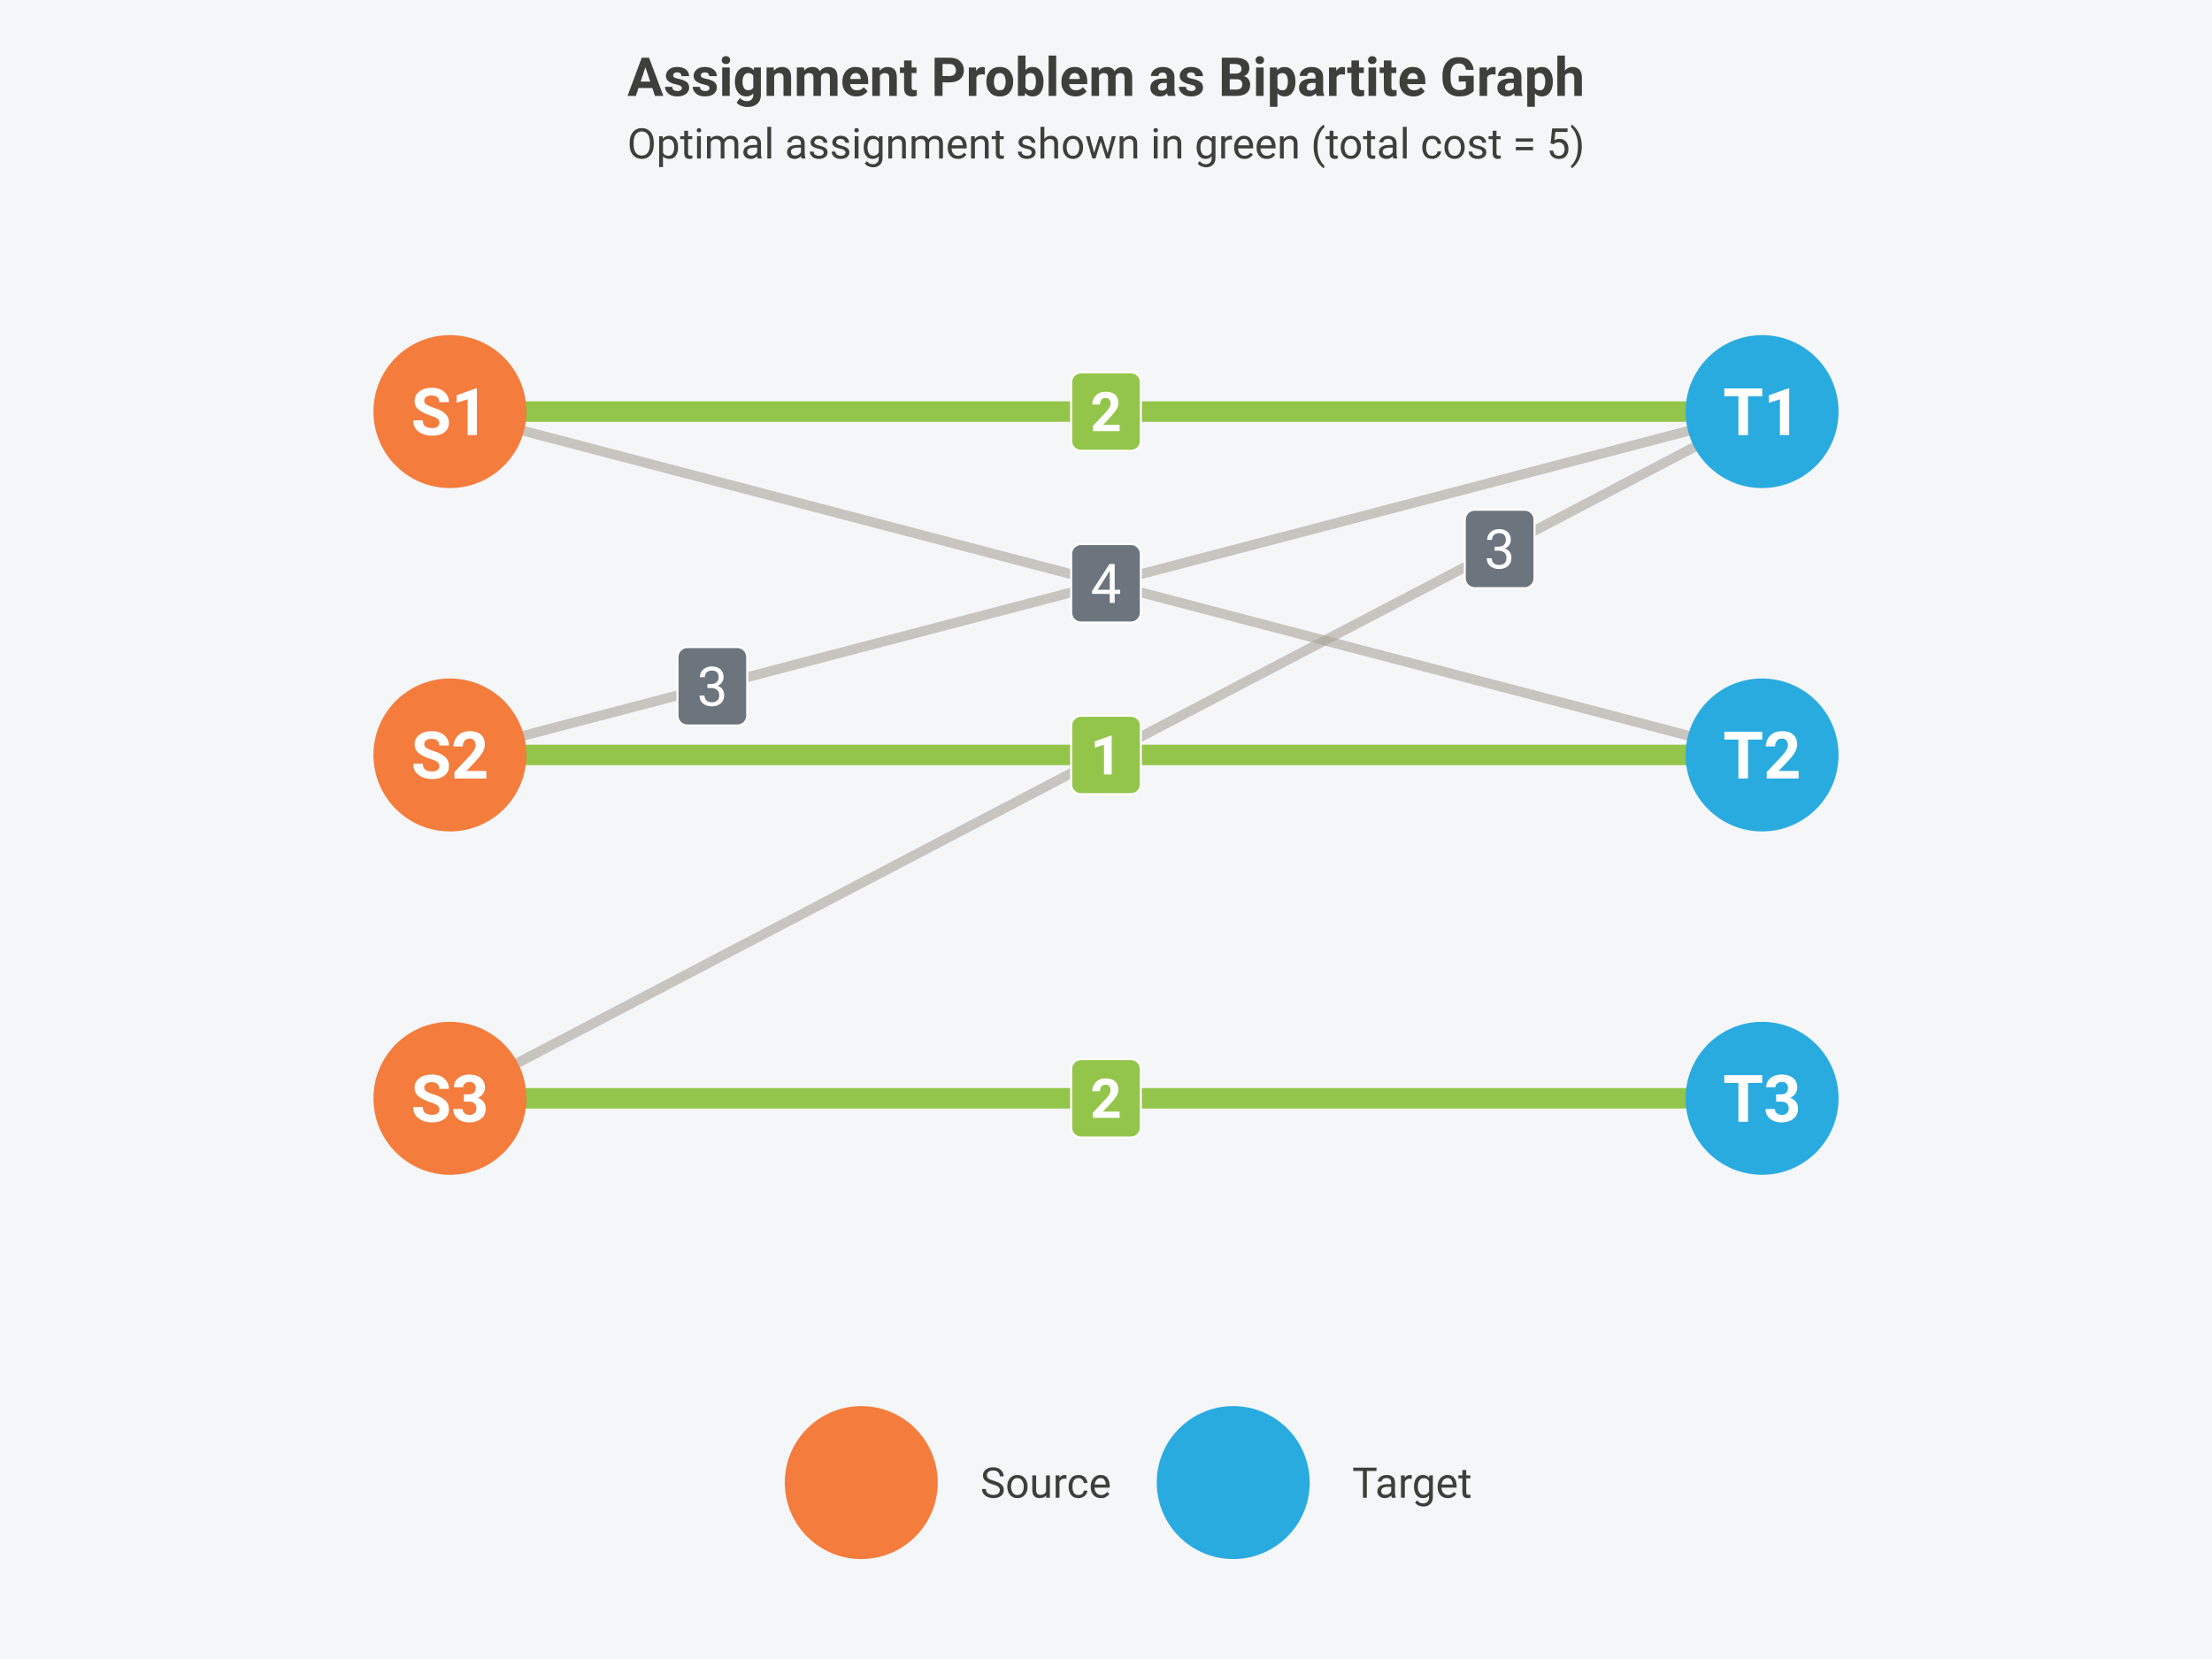
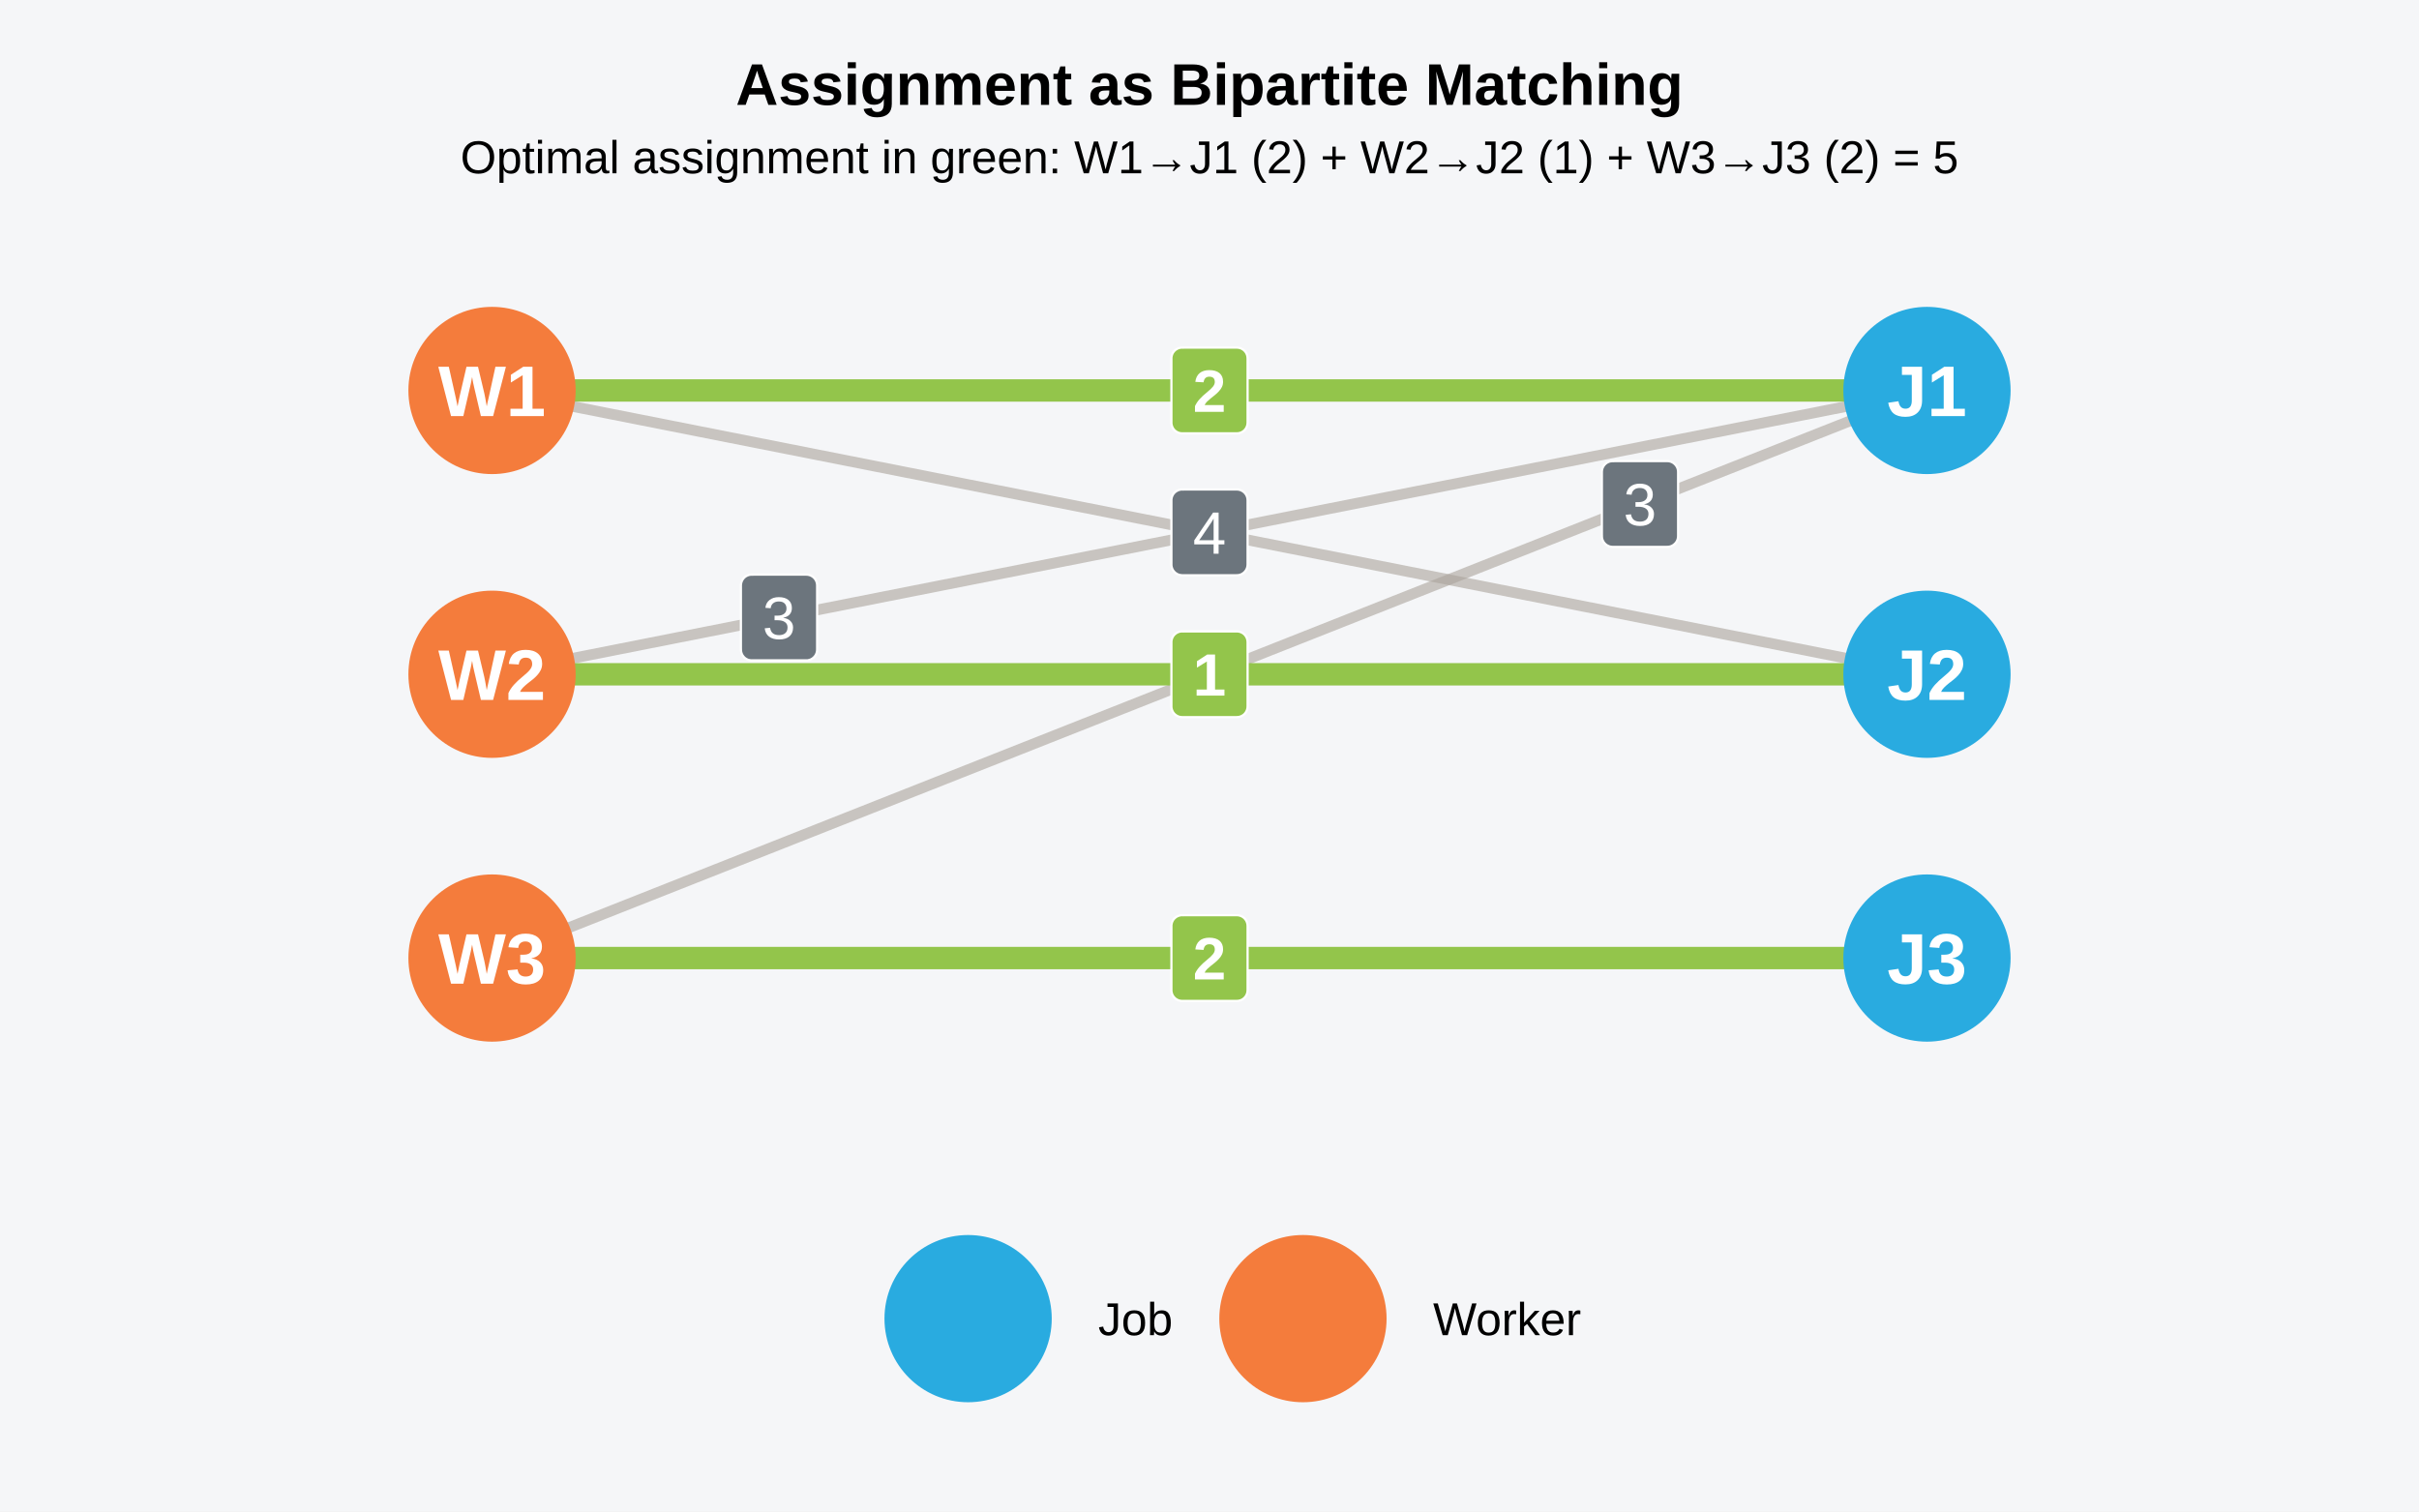
- <svg xmlns="http://www.w3.org/2000/svg" width="576.00pt" height="432.00pt" viewBox="0 0 576.00 432.00">
+ <svg xmlns="http://www.w3.org/2000/svg" width="576.00pt" height="360.00pt" viewBox="0 0 576.00 360.00">
  <g class="svglite">
    <defs>
      <style type="text/css">
-     /* theme-aware-processed */
-     .svglite line, .svglite polyline, .svglite polygon, .svglite path, .svglite circle {
+     .svglite line, .svglite polyline, .svglite polygon, .svglite path, .svglite rect, .svglite circle {
      fill: none;
-       stroke: #3E3F3A;
-       stroke-linecap: round;
-       stroke-linejoin: round;
-       stroke-miterlimit: 10.00;
-     }
-     .svglite &gt; g &gt; rect {
-       fill: none;
-       stroke: #3E3F3A;
+       stroke: #000000;
      stroke-linecap: round;
      stroke-linejoin: round;
      stroke-miterlimit: 10.00;
    }
    .svglite text {
      white-space: pre;
-       fill: #3E3F3A;
    }
    .svglite g.glyphgroup path {
      fill: inherit;
      stroke: none;
    }
  </style>
    </defs>
    <rect width="100%" height="100%" style="stroke: none; fill: #F5F6F8;" />
    <defs>
-       <clipPath id="cpMC4wMHw1NzYuMDB8MC4wMHw0MzIuMDA=">
-         <rect x="0.00" y="0.00" width="576.00" height="432.00" />
+       <clipPath id="cpMC4wMHw1NzYuMDB8MC4wMHwzNjAuMDA=">
+         <rect x="0.00" y="0.00" width="576.00" height="360.00" />
      </clipPath>
    </defs>
-     <g clip-path="url(#cpMC4wMHw1NzYuMDB8MC4wMHw0MzIuMDA=)">
-       <rect x="0.00" y="0.00" width="576.00" height="432.00" style="stroke-width: 1.07; stroke: none;" /> fill: #F5F6F8;' /&gt;
- </g>
+     <g clip-path="url(#cpMC4wMHw1NzYuMDB8MC4wMHwzNjAuMDA=)">
+       <rect x="0.00" y="0.00" width="576.00" height="360.00" style="stroke-width: 1.07; stroke: none;" />
+     </g>
    <defs>
-       <clipPath id="cpMjQuOTF8NTUxLjA5fDQ5LjA3fDM0NC4xMQ==">
-         <rect x="24.91" y="49.07" width="526.19" height="295.05" />
+       <clipPath id="cpMjQuOTF8NTUxLjA5fDQ5LjA3fDI3Mi4xMQ==">
+         <rect x="24.91" y="49.07" width="526.19" height="223.05" />
      </clipPath>
    </defs>
-     <g clip-path="url(#cpMjQuOTF8NTUxLjA5fDQ5LjA3fDM0NC4xMQ==)">
-       <rect x="24.91" y="49.07" width="526.19" height="295.05" style="stroke-width: 1.07; stroke: none;" /> fill: #F5F6F8;' /&gt;
- <line x1="117.16" y1="107.18" x2="458.84" y2="196.59" style="stroke-width: 2.56; stroke: #AAA49B; stroke-opacity: 0.60; stroke-linecap: butt;" />
-       <line x1="117.16" y1="196.59" x2="458.84" y2="107.18" style="stroke-width: 2.56; stroke: #AAA49B; stroke-opacity: 0.60; stroke-linecap: butt;" />
-       <line x1="117.16" y1="286.00" x2="458.84" y2="107.18" style="stroke-width: 2.56; stroke: #AAA49B; stroke-opacity: 0.60; stroke-linecap: butt;" />
-       <line x1="117.16" y1="107.18" x2="458.84" y2="107.18" style="stroke-width: 5.33; stroke: #93C54B; stroke-linecap: butt;" />
-       <line x1="117.16" y1="196.59" x2="458.84" y2="196.59" style="stroke-width: 5.33; stroke: #93C54B; stroke-linecap: butt;" />
-       <line x1="117.16" y1="286.00" x2="458.84" y2="286.00" style="stroke-width: 5.33; stroke: #93C54B; stroke-linecap: butt;" />
-       <polygon points="281.49,162.10 294.51,162.10 294.41,162.10 294.82,162.08 295.23,162.00 295.61,161.85 295.97,161.64 296.29,161.38 296.56,161.07 296.78,160.73 296.94,160.35 297.04,159.95 297.07,159.54 297.07,159.54 297.07,144.23 297.07,144.23 297.04,143.82 296.94,143.42 296.78,143.04 296.56,142.70 296.29,142.39 295.97,142.13 295.61,141.92 295.23,141.77 294.82,141.69 294.51,141.67 281.49,141.67 281.79,141.69 281.38,141.68 280.97,141.73 280.58,141.84 280.21,142.02 279.87,142.25 279.57,142.54 279.32,142.87 279.13,143.23 279.00,143.62 278.93,144.03 278.93,144.23 278.93,159.54 278.93,159.33 278.93,159.74 279.00,160.15 279.13,160.54 279.32,160.91 279.57,161.23 279.87,161.52 280.21,161.75 280.58,161.93 280.97,162.05 281.38,162.10 " style="stroke-width: 0.53; stroke: #FFFFFF; fill: #6C757D;" />
-       <text x="288.00" y="156.98" text-anchor="middle" style="font-size: 14.23px;fill: #FFFFFF; font-family: &quot;Roboto&quot;, -apple-system, BlinkMacSystemFont, &quot;Segoe UI&quot;, system-ui, sans-serif;" textLength="7.91px" lengthAdjust="spacingAndGlyphs">4</text>
-       <polygon points="178.98,188.92 192.01,188.92 191.91,188.92 192.32,188.90 192.72,188.82 193.11,188.67 193.46,188.47 193.78,188.21 194.06,187.90 194.28,187.55 194.44,187.17 194.54,186.77 194.57,186.36 194.57,186.36 194.57,171.06 194.57,171.06 194.54,170.65 194.44,170.25 194.28,169.87 194.06,169.52 193.78,169.21 193.46,168.95 193.11,168.74 192.72,168.60 192.32,168.51 192.01,168.50 178.98,168.50 179.29,168.51 178.88,168.50 178.47,168.55 178.07,168.66 177.70,168.84 177.36,169.07 177.07,169.36 176.82,169.69 176.63,170.05 176.50,170.44 176.43,170.85 176.42,171.06 176.42,186.36 176.43,186.15 176.43,186.57 176.50,186.97 176.63,187.36 176.82,187.73 177.07,188.06 177.36,188.34 177.70,188.58 178.07,188.75 178.47,188.87 178.88,188.92 " style="stroke-width: 0.53; stroke: #FFFFFF; fill: #6C757D;" />
-       <text x="185.50" y="183.80" text-anchor="middle" style="font-size: 14.23px;fill: #FFFFFF; font-family: &quot;Roboto&quot;, -apple-system, BlinkMacSystemFont, &quot;Segoe UI&quot;, system-ui, sans-serif;" textLength="7.91px" lengthAdjust="spacingAndGlyphs">3</text>
-       <polygon points="383.99,153.16 397.02,153.16 396.91,153.15 397.33,153.14 397.73,153.06 398.12,152.91 398.47,152.70 398.79,152.44 399.06,152.13 399.29,151.79 399.45,151.41 399.55,151.01 399.58,150.60 399.58,150.60 399.58,135.29 399.58,135.29 399.55,134.88 399.45,134.48 399.29,134.10 399.06,133.76 398.79,133.45 398.47,133.19 398.12,132.98 397.73,132.83 397.33,132.75 397.02,132.73 383.99,132.73 384.30,132.75 383.89,132.73 383.48,132.78 383.08,132.90 382.71,133.08 382.37,133.31 382.07,133.60 381.83,133.92 381.63,134.29 381.50,134.68 381.44,135.09 381.43,135.29 381.43,150.60 381.44,150.39 381.44,150.80 381.50,151.21 381.63,151.60 381.83,151.96 382.07,152.29 382.37,152.58 382.71,152.81 383.08,152.99 383.48,153.10 383.89,153.15 " style="stroke-width: 0.53; stroke: #FFFFFF; fill: #6C757D;" />
-       <text x="390.50" y="148.04" text-anchor="middle" style="font-size: 14.23px;fill: #FFFFFF; font-family: &quot;Roboto&quot;, -apple-system, BlinkMacSystemFont, &quot;Segoe UI&quot;, system-ui, sans-serif;" textLength="7.91px" lengthAdjust="spacingAndGlyphs">3</text>
-       <polygon points="281.49,117.39 294.51,117.39 294.41,117.39 294.82,117.37 295.23,117.29 295.61,117.15 295.97,116.94 296.29,116.68 296.56,116.37 296.78,116.02 296.94,115.64 297.04,115.24 297.07,114.83 297.07,114.83 297.07,99.53 297.07,99.53 297.04,99.12 296.94,98.72 296.78,98.34 296.56,97.99 296.29,97.68 295.97,97.42 295.61,97.22 295.23,97.07 294.82,96.99 294.51,96.97 281.49,96.97 281.79,96.99 281.38,96.97 280.97,97.02 280.58,97.14 280.21,97.31 279.87,97.55 279.57,97.83 279.32,98.16 279.13,98.53 279.00,98.92 278.93,99.32 278.93,99.53 278.93,114.83 278.93,114.63 278.93,115.04 279.00,115.45 279.13,115.84 279.32,116.20 279.57,116.53 279.87,116.82 280.21,117.05 280.58,117.23 280.97,117.34 281.38,117.39 " style="stroke-width: 0.53; stroke: #FFFFFF; fill: #93C54B;" />
-       <text x="288.00" y="112.27" text-anchor="middle" style="font-size: 14.23px; font-weight: bold;fill: #FFFFFF; font-family: &quot;Roboto&quot;, -apple-system, BlinkMacSystemFont, &quot;Segoe UI&quot;, system-ui, sans-serif;" textLength="7.91px" lengthAdjust="spacingAndGlyphs">2</text>
-       <polygon points="281.49,206.80 294.51,206.80 294.41,206.80 294.82,206.78 295.23,206.70 295.61,206.55 295.97,206.35 296.29,206.09 296.56,205.78 296.78,205.43 296.94,205.05 297.04,204.65 297.07,204.24 297.07,204.24 297.07,188.94 297.07,188.94 297.04,188.53 296.94,188.13 296.78,187.75 296.56,187.40 296.29,187.09 295.97,186.83 295.61,186.63 295.23,186.48 294.82,186.40 294.51,186.38 281.49,186.38 281.79,186.40 281.38,186.38 280.97,186.43 280.58,186.54 280.21,186.72 279.87,186.96 279.57,187.24 279.32,187.57 279.13,187.94 279.00,188.33 278.93,188.73 278.93,188.94 278.93,204.24 278.93,204.04 278.93,204.45 279.00,204.85 279.13,205.24 279.32,205.61 279.57,205.94 279.87,206.22 280.21,206.46 280.58,206.64 280.97,206.75 281.38,206.80 " style="stroke-width: 0.53; stroke: #FFFFFF; fill: #93C54B;" />
-       <text x="288.00" y="201.68" text-anchor="middle" style="font-size: 14.23px; font-weight: bold;fill: #FFFFFF; font-family: &quot;Roboto&quot;, -apple-system, BlinkMacSystemFont, &quot;Segoe UI&quot;, system-ui, sans-serif;" textLength="7.91px" lengthAdjust="spacingAndGlyphs">1</text>
-       <polygon points="281.49,296.21 294.51,296.21 294.41,296.21 294.82,296.19 295.23,296.11 295.61,295.96 295.97,295.76 296.29,295.50 296.56,295.19 296.78,294.84 296.94,294.46 297.04,294.06 297.07,293.65 297.07,293.65 297.07,278.35 297.07,278.35 297.04,277.94 296.94,277.54 296.78,277.16 296.56,276.81 296.29,276.50 295.97,276.24 295.61,276.03 295.23,275.89 294.82,275.81 294.51,275.79 281.49,275.79 281.79,275.81 281.38,275.79 280.97,275.84 280.58,275.95 280.21,276.13 279.87,276.36 279.57,276.65 279.32,276.98 279.13,277.34 279.00,277.73 278.93,278.14 278.93,278.35 278.93,293.65 278.93,293.44 278.93,293.86 279.00,294.26 279.13,294.65 279.32,295.02 279.57,295.35 279.87,295.63 280.21,295.87 280.58,296.04 280.97,296.16 281.38,296.21 " style="stroke-width: 0.53; stroke: #FFFFFF; fill: #93C54B;" />
-       <text x="288.00" y="291.09" text-anchor="middle" style="font-size: 14.23px; font-weight: bold;fill: #FFFFFF; font-family: &quot;Roboto&quot;, -apple-system, BlinkMacSystemFont, &quot;Segoe UI&quot;, system-ui, sans-serif;" textLength="7.91px" lengthAdjust="spacingAndGlyphs">2</text>
-       <circle cx="117.16" cy="107.18" r="19.56" style="stroke-width: 0.71; stroke: #F47C3C; fill: #F47C3C;" />
-       <circle cx="117.16" cy="196.59" r="19.56" style="stroke-width: 0.71; stroke: #F47C3C; fill: #F47C3C;" />
-       <circle cx="117.16" cy="286.00" r="19.56" style="stroke-width: 0.71; stroke: #F47C3C; fill: #F47C3C;" />
-       <circle cx="458.84" cy="107.18" r="19.56" style="stroke-width: 0.71; stroke: #29ABE0; fill: #29ABE0;" />
-       <circle cx="458.84" cy="196.59" r="19.56" style="stroke-width: 0.71; stroke: #29ABE0; fill: #29ABE0;" />
-       <circle cx="458.84" cy="286.00" r="19.56" style="stroke-width: 0.71; stroke: #29ABE0; fill: #29ABE0;" />
-       <text x="117.16" y="113.29" text-anchor="middle" style="font-size: 17.07px; font-weight: bold;fill: #FFFFFF; font-family: &quot;Roboto&quot;, -apple-system, BlinkMacSystemFont, &quot;Segoe UI&quot;, system-ui, sans-serif;" textLength="20.86px" lengthAdjust="spacingAndGlyphs">S1</text>
-       <text x="117.16" y="202.70" text-anchor="middle" style="font-size: 17.07px; font-weight: bold;fill: #FFFFFF; font-family: &quot;Roboto&quot;, -apple-system, BlinkMacSystemFont, &quot;Segoe UI&quot;, system-ui, sans-serif;" textLength="20.86px" lengthAdjust="spacingAndGlyphs">S2</text>
-       <text x="117.16" y="292.11" text-anchor="middle" style="font-size: 17.07px; font-weight: bold;fill: #FFFFFF; font-family: &quot;Roboto&quot;, -apple-system, BlinkMacSystemFont, &quot;Segoe UI&quot;, system-ui, sans-serif;" textLength="20.86px" lengthAdjust="spacingAndGlyphs">S3</text>
-       <text x="458.84" y="113.29" text-anchor="middle" style="font-size: 17.07px; font-weight: bold;fill: #FFFFFF; font-family: &quot;Roboto&quot;, -apple-system, BlinkMacSystemFont, &quot;Segoe UI&quot;, system-ui, sans-serif;" textLength="19.91px" lengthAdjust="spacingAndGlyphs">T1</text>
-       <text x="458.84" y="202.70" text-anchor="middle" style="font-size: 17.07px; font-weight: bold;fill: #FFFFFF; font-family: &quot;Roboto&quot;, -apple-system, BlinkMacSystemFont, &quot;Segoe UI&quot;, system-ui, sans-serif;" textLength="19.91px" lengthAdjust="spacingAndGlyphs">T2</text>
-       <text x="458.84" y="292.11" text-anchor="middle" style="font-size: 17.07px; font-weight: bold;fill: #FFFFFF; font-family: &quot;Roboto&quot;, -apple-system, BlinkMacSystemFont, &quot;Segoe UI&quot;, system-ui, sans-serif;" textLength="19.91px" lengthAdjust="spacingAndGlyphs">T3</text>
+     <g clip-path="url(#cpMjQuOTF8NTUxLjA5fDQ5LjA3fDI3Mi4xMQ==)">
+       <rect x="24.91" y="49.07" width="526.19" height="223.05" style="stroke-width: 1.07; stroke: none;" />
+       <line x1="117.16" y1="93.00" x2="458.84" y2="160.59" style="stroke-width: 2.56; stroke: #AAA49B; stroke-opacity: 0.60; stroke-linecap: butt;" />
+       <line x1="117.16" y1="160.59" x2="458.84" y2="93.00" style="stroke-width: 2.56; stroke: #AAA49B; stroke-opacity: 0.60; stroke-linecap: butt;" />
+       <line x1="117.16" y1="228.18" x2="458.84" y2="93.00" style="stroke-width: 2.56; stroke: #AAA49B; stroke-opacity: 0.60; stroke-linecap: butt;" />
+       <line x1="117.16" y1="93.00" x2="458.84" y2="93.00" style="stroke-width: 5.33; stroke: #93C54B; stroke-linecap: butt;" />
+       <line x1="117.16" y1="160.59" x2="458.84" y2="160.59" style="stroke-width: 5.33; stroke: #93C54B; stroke-linecap: butt;" />
+       <line x1="117.16" y1="228.18" x2="458.84" y2="228.18" style="stroke-width: 5.33; stroke: #93C54B; stroke-linecap: butt;" />
+       <polygon points="281.49,137.01 294.51,137.01 294.41,137.00 294.82,136.99 295.23,136.91 295.61,136.76 295.97,136.55 296.29,136.29 296.56,135.98 296.78,135.64 296.94,135.26 297.04,134.86 297.07,134.45 297.07,134.45 297.07,119.14 297.07,119.14 297.04,118.73 296.94,118.33 296.78,117.95 296.56,117.61 296.29,117.30 295.97,117.04 295.61,116.83 295.23,116.68 294.82,116.60 294.51,116.58 281.49,116.58 281.79,116.60 281.38,116.58 280.97,116.63 280.58,116.75 280.21,116.93 279.87,117.16 279.57,117.45 279.32,117.77 279.13,118.14 279.00,118.53 278.93,118.94 278.93,119.14 278.93,134.45 278.93,134.24 278.93,134.65 279.00,135.06 279.13,135.45 279.32,135.81 279.57,136.14 279.87,136.43 280.21,136.66 280.58,136.84 280.97,136.95 281.38,137.00 " style="stroke-width: 0.53; stroke: #FFFFFF; fill: #6C757D;" />
+       <text x="288.00" y="131.88" text-anchor="middle" style="font-size: 14.23px;fill: #FFFFFF; font-family: &quot;Arial&quot;;" textLength="7.91px" lengthAdjust="spacingAndGlyphs">4</text>
+       <polygon points="178.98,157.28 192.01,157.28 191.91,157.28 192.32,157.27 192.72,157.18 193.11,157.04 193.46,156.83 193.78,156.57 194.06,156.26 194.28,155.91 194.44,155.53 194.54,155.13 194.57,154.72 194.57,154.72 194.57,139.42 194.57,139.42 194.54,139.01 194.44,138.61 194.28,138.23 194.06,137.88 193.78,137.57 193.46,137.31 193.11,137.11 192.72,136.96 192.32,136.88 192.01,136.86 178.98,136.86 179.29,136.88 178.88,136.86 178.47,136.91 178.07,137.03 177.70,137.20 177.36,137.44 177.07,137.72 176.82,138.05 176.63,138.42 176.50,138.81 176.43,139.21 176.42,139.42 176.42,154.72 176.43,154.52 176.43,154.93 176.50,155.34 176.63,155.73 176.82,156.09 177.07,156.42 177.36,156.71 177.70,156.94 178.07,157.12 178.47,157.23 178.88,157.28 " style="stroke-width: 0.53; stroke: #FFFFFF; fill: #6C757D;" />
+       <text x="185.50" y="152.16" text-anchor="middle" style="font-size: 14.23px;fill: #FFFFFF; font-family: &quot;Arial&quot;;" textLength="7.91px" lengthAdjust="spacingAndGlyphs">3</text>
+       <polygon points="383.99,130.25 397.02,130.25 396.91,130.25 397.33,130.23 397.73,130.15 398.12,130.00 398.47,129.79 398.79,129.53 399.06,129.23 399.29,128.88 399.45,128.50 399.55,128.10 399.58,127.69 399.58,127.69 399.58,112.38 399.58,112.38 399.55,111.97 399.45,111.57 399.29,111.19 399.06,110.85 398.79,110.54 398.47,110.28 398.12,110.07 397.73,109.92 397.33,109.84 397.02,109.82 383.99,109.82 384.30,109.84 383.89,109.83 383.48,109.88 383.08,109.99 382.71,110.17 382.37,110.40 382.07,110.69 381.83,111.02 381.63,111.38 381.50,111.77 381.44,112.18 381.43,112.38 381.43,127.69 381.44,127.48 381.44,127.89 381.50,128.30 381.63,128.69 381.83,129.06 382.07,129.38 382.37,129.67 382.71,129.90 383.08,130.08 383.48,130.20 383.89,130.25 " style="stroke-width: 0.53; stroke: #FFFFFF; fill: #6C757D;" />
+       <text x="390.50" y="125.13" text-anchor="middle" style="font-size: 14.23px;fill: #FFFFFF; font-family: &quot;Arial&quot;;" textLength="7.91px" lengthAdjust="spacingAndGlyphs">3</text>
+       <polygon points="281.49,103.21 294.51,103.21 294.41,103.21 294.82,103.19 295.23,103.11 295.61,102.96 295.97,102.76 296.29,102.50 296.56,102.19 296.78,101.84 296.94,101.46 297.04,101.06 297.07,100.65 297.07,100.65 297.07,85.35 297.07,85.35 297.04,84.94 296.94,84.54 296.78,84.16 296.56,83.81 296.29,83.50 295.97,83.24 295.61,83.03 295.23,82.89 294.82,82.81 294.51,82.79 281.49,82.79 281.79,82.81 281.38,82.79 280.97,82.84 280.58,82.95 280.21,83.13 279.87,83.36 279.57,83.65 279.32,83.98 279.13,84.34 279.00,84.74 278.93,85.14 278.93,85.35 278.93,100.65 278.93,100.44 278.93,100.86 279.00,101.26 279.13,101.65 279.32,102.02 279.57,102.35 279.87,102.63 280.21,102.87 280.58,103.04 280.97,103.16 281.38,103.21 " style="stroke-width: 0.53; stroke: #FFFFFF; fill: #93C54B;" />
+       <text x="288.00" y="98.09" text-anchor="middle" style="font-size: 14.23px; font-weight: bold;fill: #FFFFFF; font-family: &quot;Arial&quot;;" textLength="7.91px" lengthAdjust="spacingAndGlyphs">2</text>
+       <polygon points="281.49,170.80 294.51,170.80 294.41,170.80 294.82,170.78 295.23,170.70 295.61,170.55 295.97,170.35 296.29,170.09 296.56,169.78 296.78,169.43 296.94,169.05 297.04,168.65 297.07,168.24 297.07,168.24 297.07,152.94 297.07,152.94 297.04,152.53 296.94,152.13 296.78,151.75 296.56,151.40 296.29,151.09 295.97,150.83 295.61,150.63 295.23,150.48 294.82,150.40 294.51,150.38 281.49,150.38 281.79,150.40 281.38,150.38 280.97,150.43 280.58,150.54 280.21,150.72 279.87,150.96 279.57,151.24 279.32,151.57 279.13,151.94 279.00,152.33 278.93,152.73 278.93,152.94 278.93,168.24 278.93,168.04 278.93,168.45 279.00,168.85 279.13,169.24 279.32,169.61 279.57,169.94 279.87,170.22 280.21,170.46 280.58,170.64 280.97,170.75 281.38,170.80 " style="stroke-width: 0.53; stroke: #FFFFFF; fill: #93C54B;" />
+       <text x="288.00" y="165.68" text-anchor="middle" style="font-size: 14.23px; font-weight: bold;fill: #FFFFFF; font-family: &quot;Arial&quot;;" textLength="7.91px" lengthAdjust="spacingAndGlyphs">1</text>
+       <polygon points="281.49,238.39 294.51,238.39 294.41,238.39 294.82,238.37 295.23,238.29 295.61,238.15 295.97,237.94 296.29,237.68 296.56,237.37 296.78,237.02 296.94,236.64 297.04,236.24 297.07,235.83 297.07,235.83 297.07,220.53 297.07,220.53 297.04,220.12 296.94,219.72 296.78,219.34 296.56,218.99 296.29,218.68 295.97,218.42 295.61,218.22 295.23,218.07 294.82,217.99 294.51,217.97 281.49,217.97 281.79,217.99 281.38,217.97 280.97,218.02 280.58,218.14 280.21,218.31 279.87,218.55 279.57,218.83 279.32,219.16 279.13,219.53 279.00,219.92 278.93,220.32 278.93,220.53 278.93,235.83 278.93,235.63 278.93,236.04 279.00,236.44 279.13,236.84 279.32,237.20 279.57,237.53 279.87,237.82 280.21,238.05 280.58,238.23 280.97,238.34 281.38,238.39 " style="stroke-width: 0.53; stroke: #FFFFFF; fill: #93C54B;" />
+       <text x="288.00" y="233.27" text-anchor="middle" style="font-size: 14.23px; font-weight: bold;fill: #FFFFFF; font-family: &quot;Arial&quot;;" textLength="7.91px" lengthAdjust="spacingAndGlyphs">2</text>
+       <circle cx="117.16" cy="93.00" r="19.56" style="stroke-width: 0.71; stroke: #F47C3C; fill: #F47C3C;" />
+       <circle cx="117.16" cy="160.59" r="19.56" style="stroke-width: 0.71; stroke: #F47C3C; fill: #F47C3C;" />
+       <circle cx="117.16" cy="228.18" r="19.56" style="stroke-width: 0.71; stroke: #F47C3C; fill: #F47C3C;" />
+       <circle cx="458.84" cy="93.00" r="19.56" style="stroke-width: 0.71; stroke: #29ABE0; fill: #29ABE0;" />
+       <circle cx="458.84" cy="160.59" r="19.56" style="stroke-width: 0.71; stroke: #29ABE0; fill: #29ABE0;" />
+       <circle cx="458.84" cy="228.18" r="19.56" style="stroke-width: 0.71; stroke: #29ABE0; fill: #29ABE0;" />
+       <text x="117.16" y="99.11" text-anchor="middle" style="font-size: 17.07px; font-weight: bold;fill: #FFFFFF; font-family: &quot;Arial&quot;;" textLength="25.59px" lengthAdjust="spacingAndGlyphs">W1</text>
+       <text x="117.16" y="166.70" text-anchor="middle" style="font-size: 17.07px; font-weight: bold;fill: #FFFFFF; font-family: &quot;Arial&quot;;" textLength="25.59px" lengthAdjust="spacingAndGlyphs">W2</text>
+       <text x="117.16" y="234.29" text-anchor="middle" style="font-size: 17.07px; font-weight: bold;fill: #FFFFFF; font-family: &quot;Arial&quot;;" textLength="25.59px" lengthAdjust="spacingAndGlyphs">W3</text>
+       <text x="458.84" y="99.11" text-anchor="middle" style="font-size: 17.07px; font-weight: bold;fill: #FFFFFF; font-family: &quot;Arial&quot;;" textLength="18.97px" lengthAdjust="spacingAndGlyphs">J1</text>
+       <text x="458.84" y="166.70" text-anchor="middle" style="font-size: 17.07px; font-weight: bold;fill: #FFFFFF; font-family: &quot;Arial&quot;;" textLength="18.97px" lengthAdjust="spacingAndGlyphs">J2</text>
+       <text x="458.84" y="234.29" text-anchor="middle" style="font-size: 17.07px; font-weight: bold;fill: #FFFFFF; font-family: &quot;Arial&quot;;" textLength="18.97px" lengthAdjust="spacingAndGlyphs">J3</text>
    </g>
-     <g clip-path="url(#cpMC4wMHw1NzYuMDB8MC4wMHw0MzIuMDA=)">
-       <rect x="187.80" y="355.07" width="200.39" height="61.98" style="stroke-width: 0.75; stroke: none;" /> fill: #F5F6F8;' /&gt;
- <rect x="187.80" y="355.07" width="200.39" height="61.98" style="stroke-width: 1.07; stroke: none;" /> fill: #F5F6F8;' /&gt;
- <circle cx="224.27" cy="386.06" r="19.56" style="stroke-width: 0.71; stroke: #F47C3C; fill: #F47C3C;" />
-       <circle cx="321.13" cy="386.06" r="19.56" style="stroke-width: 0.71; stroke: #29ABE0; fill: #29ABE0;" />
-       <text x="255.27" y="390.00" style="font-size: 11.00px; font-family: &quot;Roboto&quot;, -apple-system, BlinkMacSystemFont, &quot;Segoe UI&quot;, system-ui, sans-serif;" textLength="34.88px" lengthAdjust="spacingAndGlyphs">Source</text>
-       <text x="352.12" y="390.00" style="font-size: 11.00px; font-family: &quot;Roboto&quot;, -apple-system, BlinkMacSystemFont, &quot;Segoe UI&quot;, system-ui, sans-serif;" textLength="30.59px" lengthAdjust="spacingAndGlyphs">Target</text>
-       <text x="288.00" y="41.27" text-anchor="middle" style="font-size: 11.00px; font-family: &quot;Roboto&quot;, -apple-system, BlinkMacSystemFont, &quot;Segoe UI&quot;, system-ui, sans-serif;" textLength="248.08px" lengthAdjust="spacingAndGlyphs">Optimal assignment shown in green (total cost = 5)</text>
-       <text x="288.00" y="24.97" text-anchor="middle" style="font-size: 14.00px; font-weight: bold; font-family: &quot;Roboto&quot;, -apple-system, BlinkMacSystemFont, &quot;Segoe UI&quot;, system-ui, sans-serif;" textLength="265.22px" lengthAdjust="spacingAndGlyphs">Assignment Problem as Bipartite Graph</text>
+     <g clip-path="url(#cpMC4wMHw1NzYuMDB8MC4wMHwzNjAuMDA=)">
+       <rect x="194.05" y="283.07" width="187.91" height="61.98" style="stroke-width: 1.07; stroke: none;" />
+       <circle cx="230.52" cy="314.06" r="19.56" style="stroke-width: 0.71; stroke: #29ABE0; fill: #29ABE0;" />
+       <circle cx="310.25" cy="314.06" r="19.56" style="stroke-width: 0.71; stroke: #F47C3C; fill: #F47C3C;" />
+       <text x="261.51" y="318.00" style="font-size: 11.00px; font-family: &quot;Arial&quot;;" textLength="17.75px" lengthAdjust="spacingAndGlyphs">Job</text>
+       <text x="341.24" y="318.00" style="font-size: 11.00px; font-family: &quot;Arial&quot;;" textLength="35.23px" lengthAdjust="spacingAndGlyphs">Worker</text>
+       <text x="288.00" y="41.27" text-anchor="middle" style="font-size: 11.00px; font-family: &quot;Arial&quot;;" textLength="356.86px" lengthAdjust="spacingAndGlyphs">Optimal assignment in green: W1→J1 (2) + W2→J2 (1) + W3→J3 (2) = 5</text>
+       <text x="288.00" y="24.97" text-anchor="middle" style="font-size: 14.00px; font-weight: bold; font-family: &quot;Arial&quot;;" textLength="225.50px" lengthAdjust="spacingAndGlyphs">Assignment as Bipartite Matching</text>
    </g>
  </g>
</svg>
